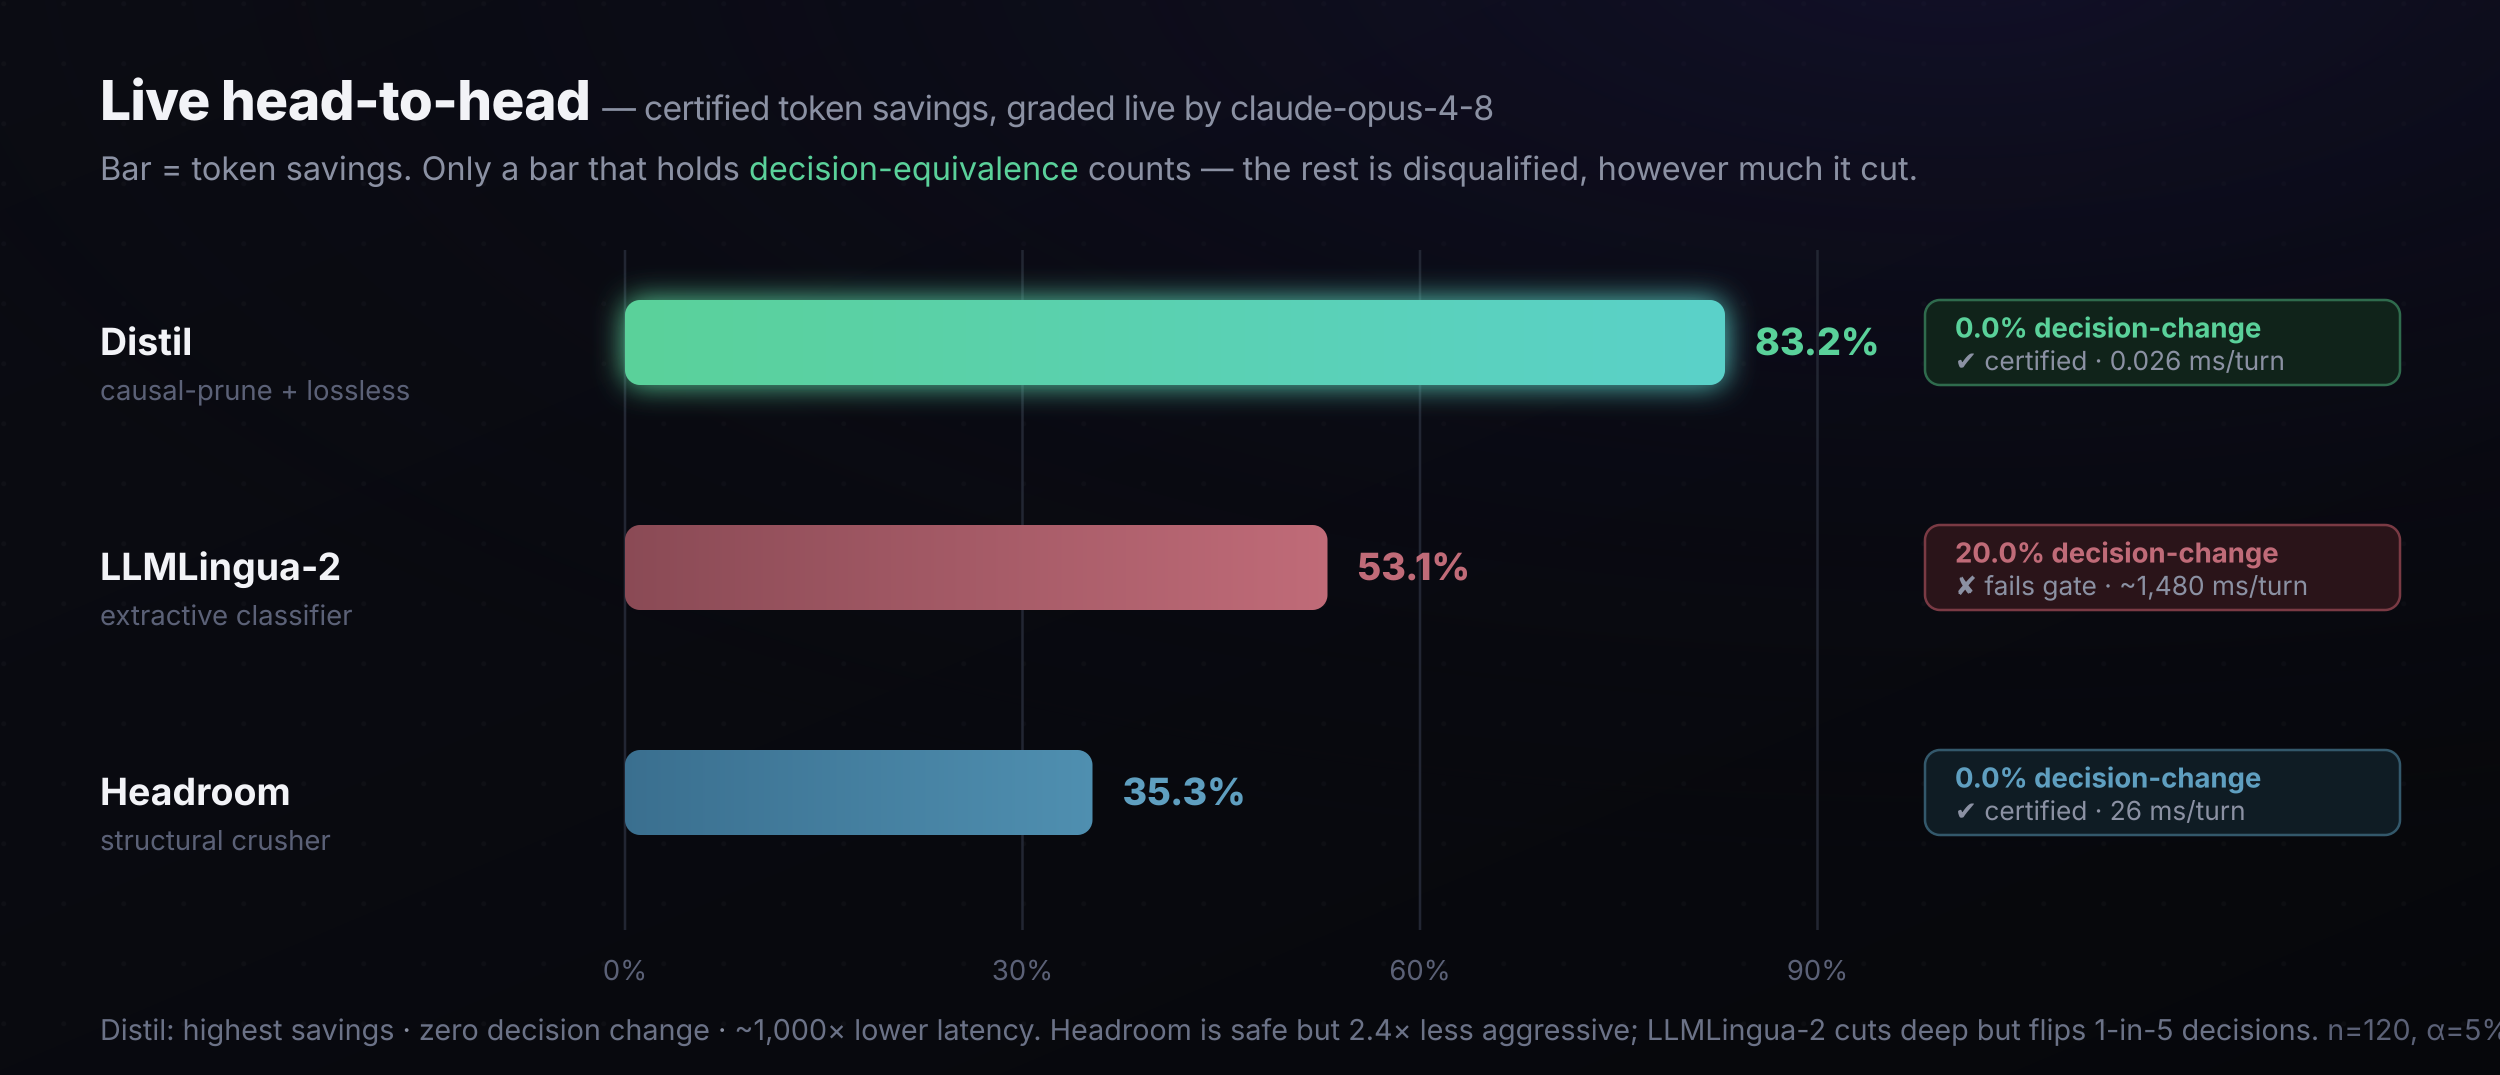
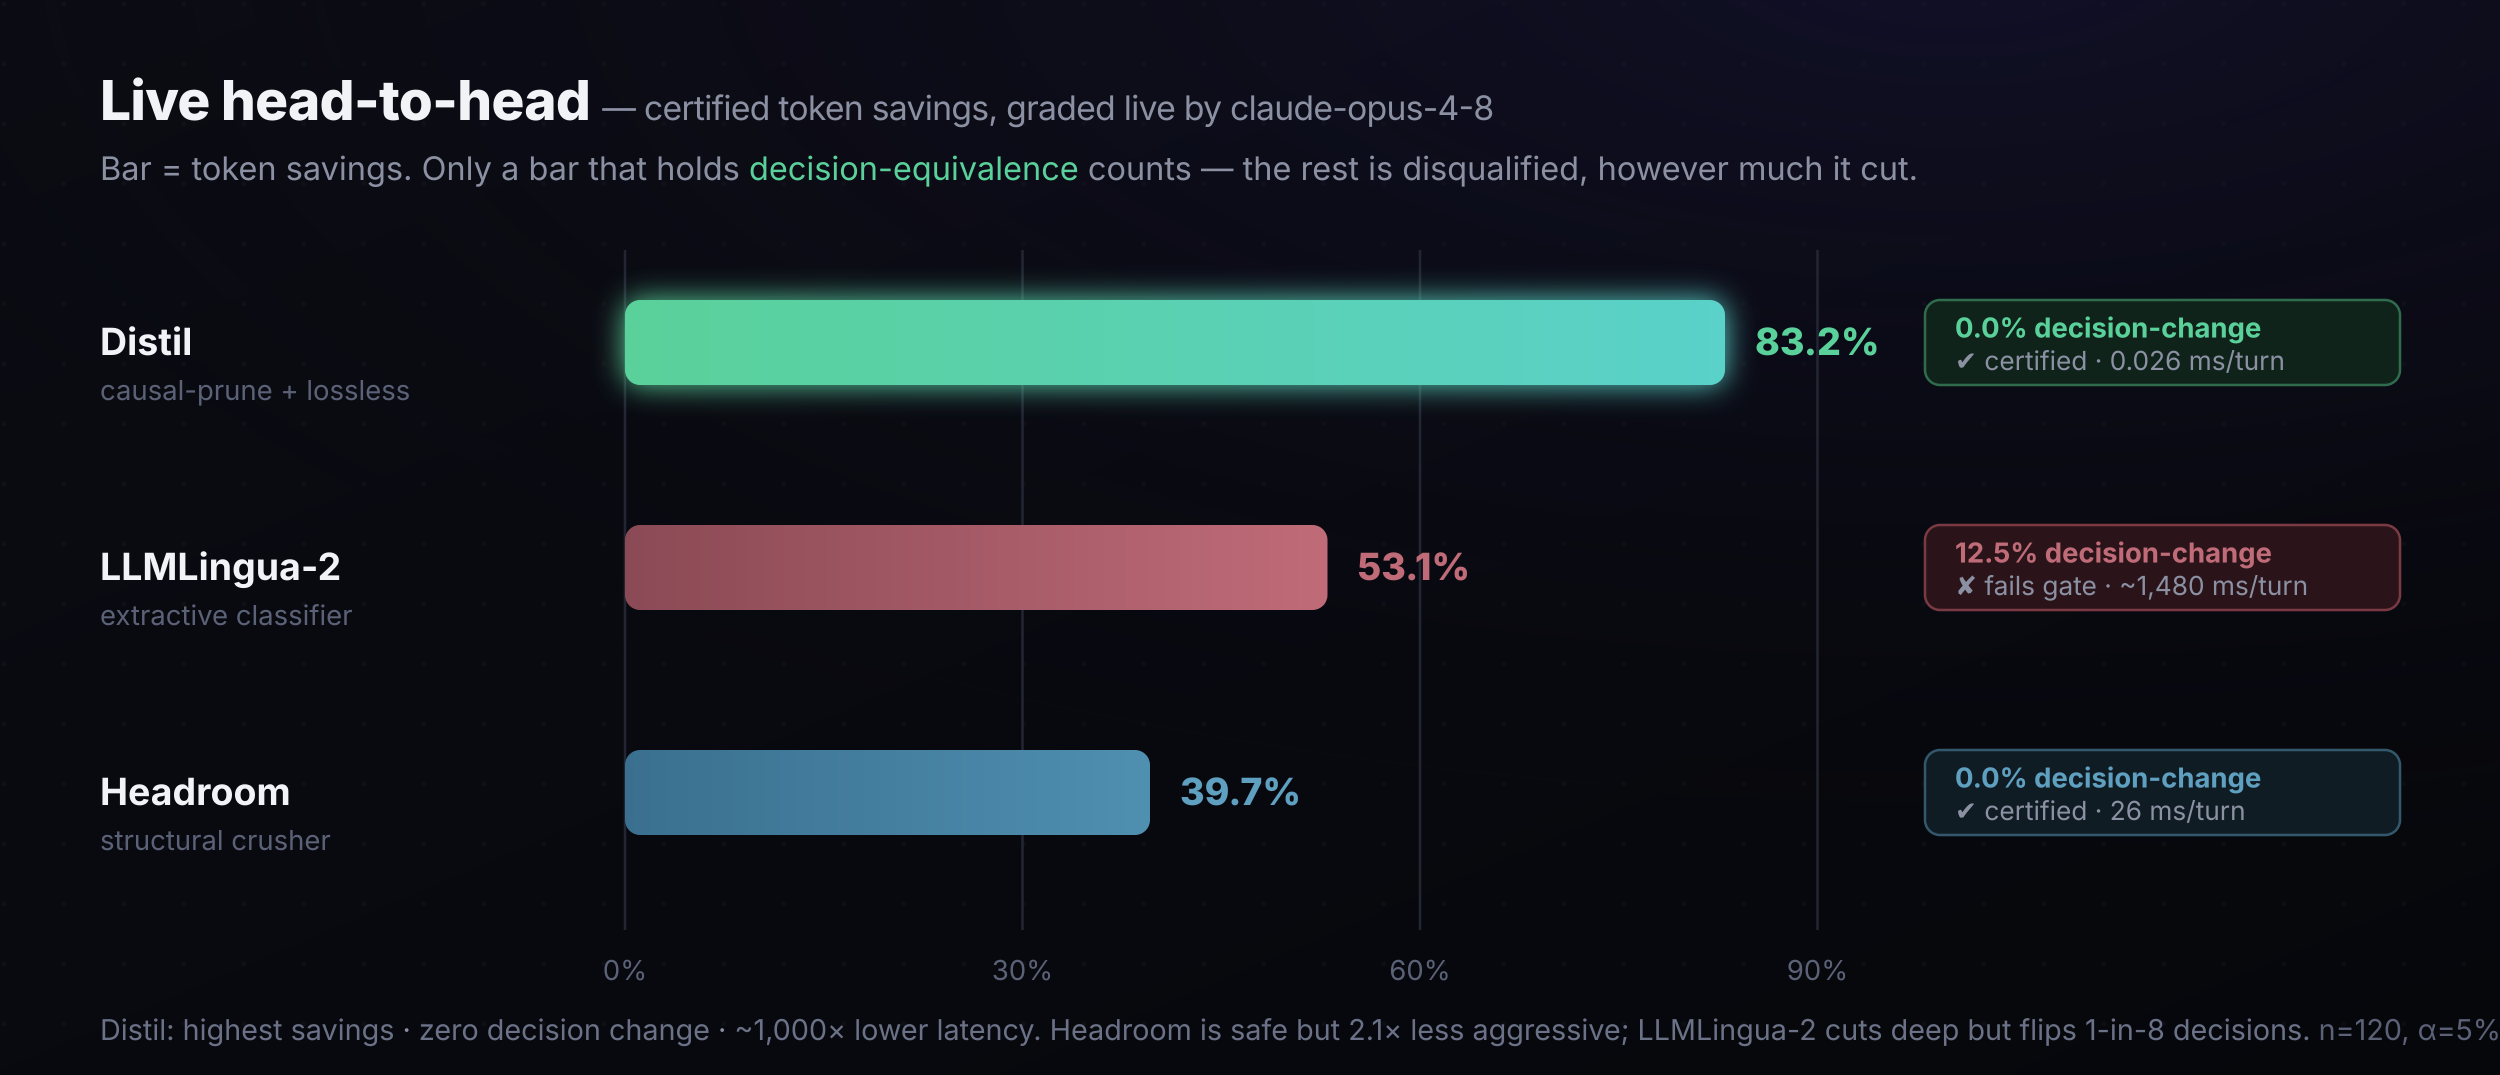
<svg xmlns="http://www.w3.org/2000/svg" width="1000" height="430" viewBox="0 0 1000 430" font-family="Inter,ui-sans-serif,Segoe UI,Roboto,sans-serif">
  <defs>
    <linearGradient id="bg" x1="0" y1="0" x2="1" y2="1">
      <stop offset="0" stop-color="#0b0c13" />
      <stop offset="1" stop-color="#06070b" />
    </linearGradient>
    <radialGradient id="vig" cx="0.78" cy="-0.05" r="0.9">
      <stop offset="0" stop-color="#1a1640" stop-opacity="0.5" />
      <stop offset="1" stop-color="#06070b" stop-opacity="0" />
    </radialGradient>
    <pattern id="dots" width="24" height="24" patternUnits="userSpaceOnUse">
      <circle cx="1.5" cy="1.5" r="1" fill="#fff" opacity="0.025" />
    </pattern>
    <linearGradient id="win" x1="0" y1="0" x2="1" y2="0">
      <stop offset="0" stop-color="#5ad19a" />
      <stop offset="1" stop-color="#5ad1c9" />
    </linearGradient>
    <linearGradient id="safe" x1="0" y1="0" x2="1" y2="0">
      <stop offset="0" stop-color="#3a6f8f" />
      <stop offset="1" stop-color="#4f8fb0" />
    </linearGradient>
    <linearGradient id="fail" x1="0" y1="0" x2="1" y2="0">
      <stop offset="0" stop-color="#8a4a55" />
      <stop offset="1" stop-color="#c06b78" />
    </linearGradient>
    <filter id="gl" x="-60%" y="-60%" width="220%" height="220%">
      <feGaussianBlur stdDeviation="6" result="b" />
      <feMerge>
        <feMergeNode in="b" />
        <feMergeNode in="SourceGraphic" />
      </feMerge>
    </filter>
  </defs>
  <rect width="1000" height="430" fill="url(#bg)" />
  <rect width="1000" height="430" fill="url(#dots)" />
  <rect width="1000" height="430" fill="url(#vig)" />
  <text x="40" y="48" font-size="22" font-weight="800" letter-spacing="-0.3" fill="#f2f3f7">Live head-to-head <tspan fill="#8b91a3" font-weight="400" font-size="13.5">— certified token savings, graded live by claude-opus-4-8</tspan>
  </text>
  <text x="40" y="72" font-size="13" fill="#8b91a3">Bar = token savings. Only a bar that holds <tspan fill="#5ad19a">decision-equivalence</tspan> counts — the rest is disqualified, however much it cut.</text>
  <g stroke="#222633" stroke-width="1">
    <line x1="250" y1="100" x2="250" y2="372" />
    <line x1="409" y1="100" x2="409" y2="372" />
    <line x1="568" y1="100" x2="568" y2="372" />
    <line x1="727" y1="100" x2="727" y2="372" />
  </g>
  <g font-size="11" fill="#5b6177" text-anchor="middle">
    <text x="250" y="392">0%</text>
    <text x="409" y="392">30%</text>
    <text x="568" y="392">60%</text>
    <text x="727" y="392">90%</text>
  </g>
  <text x="40" y="142" font-size="15" font-weight="700" fill="#f2f3f7">Distil</text>
  <text x="40" y="160" font-size="11" fill="#5b6177">causal-prune + lossless</text>
  <rect x="250" y="120" width="440" height="34" rx="6" fill="url(#win)" filter="url(#gl)" />
  <text x="702" y="142" font-size="15" font-weight="800" fill="#5ad19a">83.2%</text>
  <g transform="translate(770,120)">
    <rect width="190" height="34" rx="6" fill="#10231a" stroke="#2f6b4d" />
    <text x="12" y="15" font-size="11" fill="#5ad19a" font-weight="700">0.0% decision-change</text>
    <text x="12" y="28" font-size="10.5" fill="#8b91a3">✔ certified · 0.026 ms/turn</text>
  </g>
  <text x="40" y="232" font-size="15" font-weight="700" fill="#f2f3f7">LLMLingua-2</text>
  <text x="40" y="250" font-size="11" fill="#5b6177">extractive classifier</text>
  <rect x="250" y="210" width="281" height="34" rx="6" fill="url(#fail)" />
  <text x="543" y="232" font-size="15" font-weight="800" fill="#c06b78">53.1%</text>
  <g transform="translate(770,210)">
    <rect width="190" height="34" rx="6" fill="#23121620" fill-opacity="0.5" />
    <rect width="190" height="34" rx="6" fill="#2a1419" stroke="#7a3a44" />
-     <text x="12" y="15" font-size="11" fill="#c06b78" font-weight="700">20.0% decision-change</text>
+     <text x="12" y="15" font-size="11" fill="#c06b78" font-weight="700">12.5% decision-change</text>
    <text x="12" y="28" font-size="10.5" fill="#8b91a3">✘ fails gate · ~1,480 ms/turn</text>
  </g>
  <text x="40" y="322" font-size="15" font-weight="700" fill="#f2f3f7">Headroom</text>
  <text x="40" y="340" font-size="11" fill="#5b6177">structural crusher</text>
-   <rect x="250" y="300" width="187" height="34" rx="6" fill="url(#safe)" />
-   <text x="449" y="322" font-size="15" font-weight="800" fill="#5f9fc0">35.3%</text>
+   <rect x="250" y="300" width="210" height="34" rx="6" fill="url(#safe)" />
+   <text x="472" y="322" font-size="15" font-weight="800" fill="#5f9fc0">39.7%</text>
  <g transform="translate(770,300)">
    <rect width="190" height="34" rx="6" fill="#0f1c24" stroke="#33586b" />
    <text x="12" y="15" font-size="11" fill="#5f9fc0" font-weight="700">0.0% decision-change</text>
    <text x="12" y="28" font-size="10.5" fill="#8b91a3">✔ certified · 26 ms/turn</text>
  </g>
-   <text x="40" y="416" font-size="11.5" fill="#6b7287">Distil: highest savings <tspan fill="#8b91a3">·</tspan> zero decision change <tspan fill="#8b91a3">·</tspan> ~1,000× lower latency. Headroom is safe but 2.4× less aggressive; LLMLingua-2 cuts deep but flips 1-in-5 decisions. <tspan fill="#5b6177">n=120, α=5%/95%.</tspan>
+   <text x="40" y="416" font-size="11.5" fill="#6b7287">Distil: highest savings <tspan fill="#8b91a3">·</tspan> zero decision change <tspan fill="#8b91a3">·</tspan> ~1,000× lower latency. Headroom is safe but 2.1× less aggressive; LLMLingua-2 cuts deep but flips 1-in-8 decisions. <tspan fill="#5b6177">n=120, α=5%/95%.</tspan>
  </text>
</svg>
